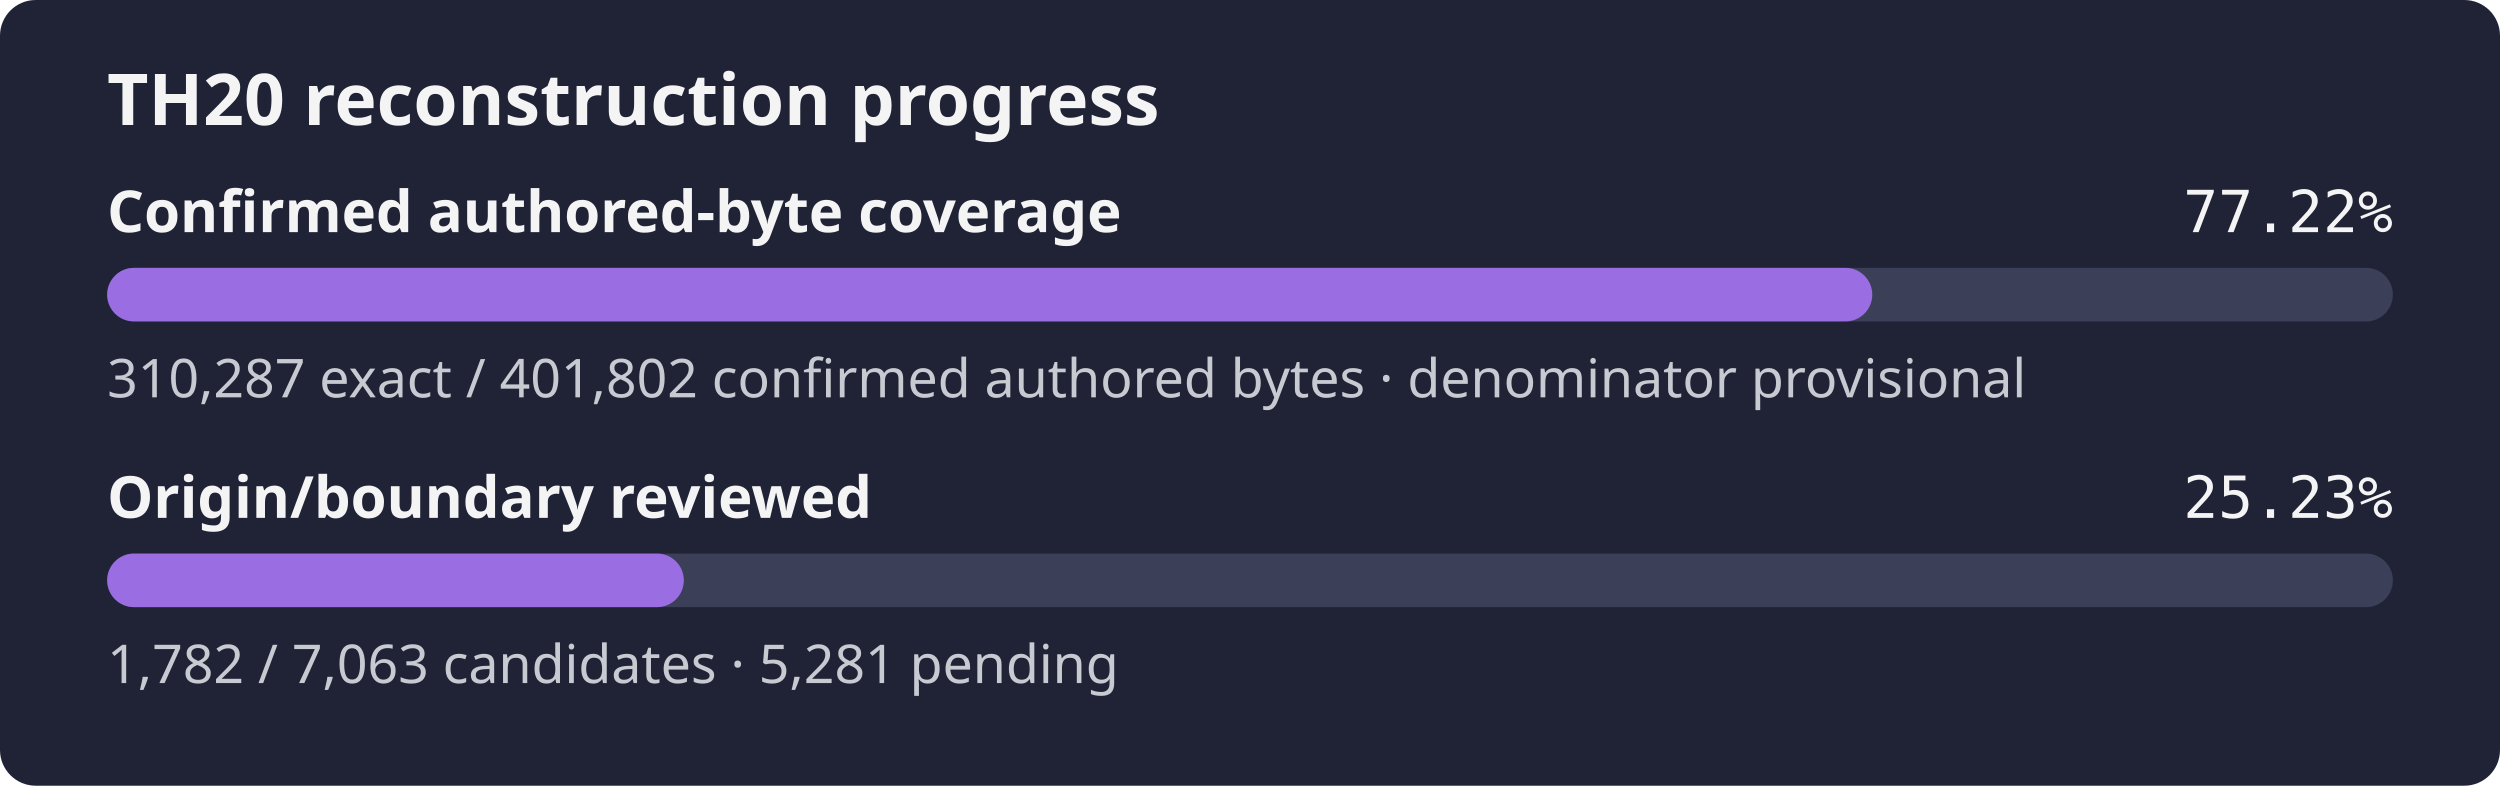
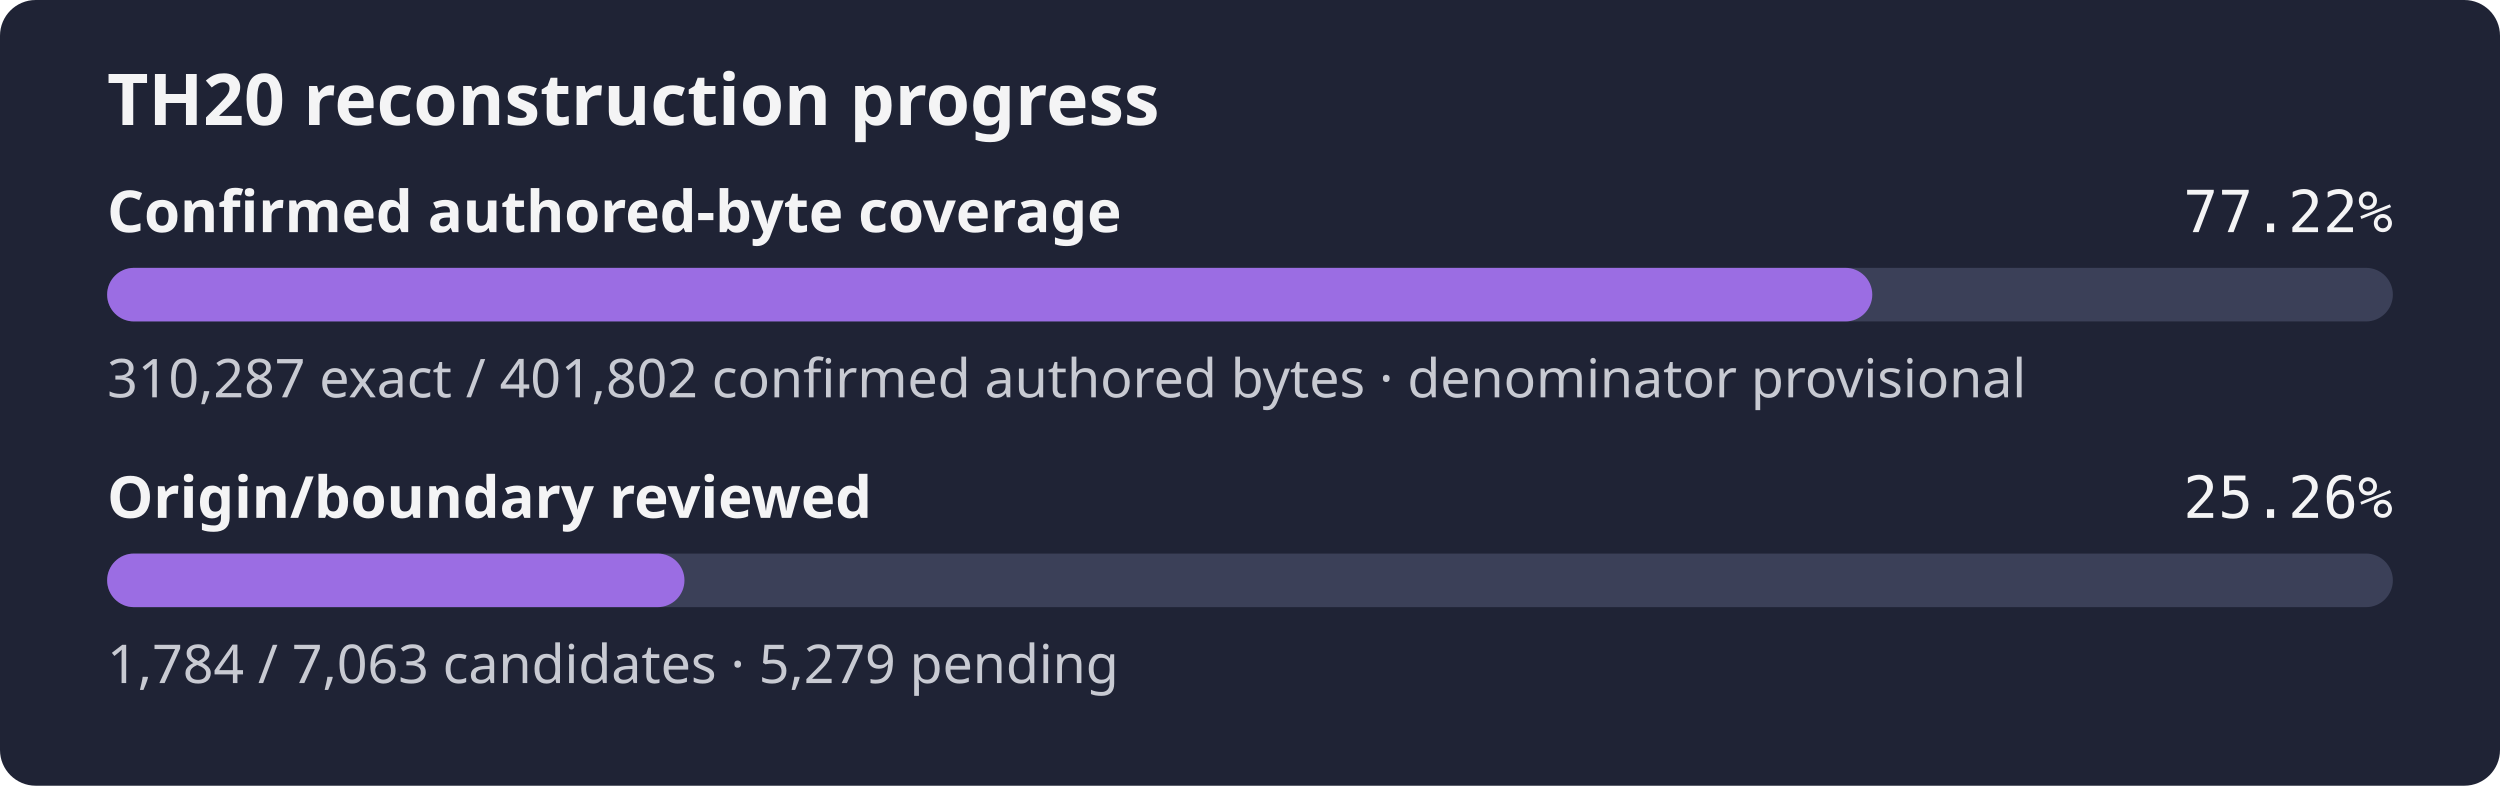
- <svg xmlns="http://www.w3.org/2000/svg" width="560" height="176" role="img" aria-label="TH20 reconstruction progress: 77.22% of the confirmed authored-byte set is exact, origin review 25.23%">
+ <svg xmlns="http://www.w3.org/2000/svg" width="560" height="176" role="img" aria-label="TH20 reconstruction progress: 77.22% of the confirmed authored-byte set is exact, origin review 25.26%">
  <rect width="560" height="176" rx="8" fill="#1f2335" />
  <text x="24" y="28" fill="#f4f4f5" font-family="sans-serif" font-size="16" font-weight="600">TH20 reconstruction progress</text>
  <text x="24" y="52" fill="#f4f4f5" font-family="sans-serif" font-size="13" font-weight="600">Confirmed authored-byte coverage</text>
  <text x="536" y="52" fill="#f4f4f5" text-anchor="end" font-family="monospace" font-size="13">77.22%</text>
  <rect x="24" y="60" width="512" height="12" rx="6" fill="#3b4058" />
  <rect x="24" y="60" width="395.39" height="12" rx="6" fill="#9b6de3" />
  <text x="24" y="89" fill="#c8cad2" font-family="sans-serif" font-size="12">310,287 exact / 401,802 confirmed authored bytes · denominator provisional</text>
  <text x="24" y="116" fill="#f4f4f5" font-family="sans-serif" font-size="13" font-weight="600">Origin/boundary reviewed</text>
-   <text x="536" y="116" fill="#f4f4f5" text-anchor="end" font-family="monospace" font-size="13">25.23%</text>
+   <text x="536" y="116" fill="#f4f4f5" text-anchor="end" font-family="monospace" font-size="13">25.26%</text>
  <rect x="24" y="124" width="512" height="12" rx="6" fill="#3b4058" />
-   <rect x="24" y="124" width="129.18" height="12" rx="6" fill="#9b6de3" />
-   <text x="24" y="153" fill="#c8cad2" font-family="sans-serif" font-size="12">1,782 / 7,063 candidates · 5,281 pending</text>
+   <rect x="24" y="124" width="129.32" height="12" rx="6" fill="#9b6de3" />
+   <text x="24" y="153" fill="#c8cad2" font-family="sans-serif" font-size="12">1,784 / 7,063 candidates · 5,279 pending</text>
</svg>
